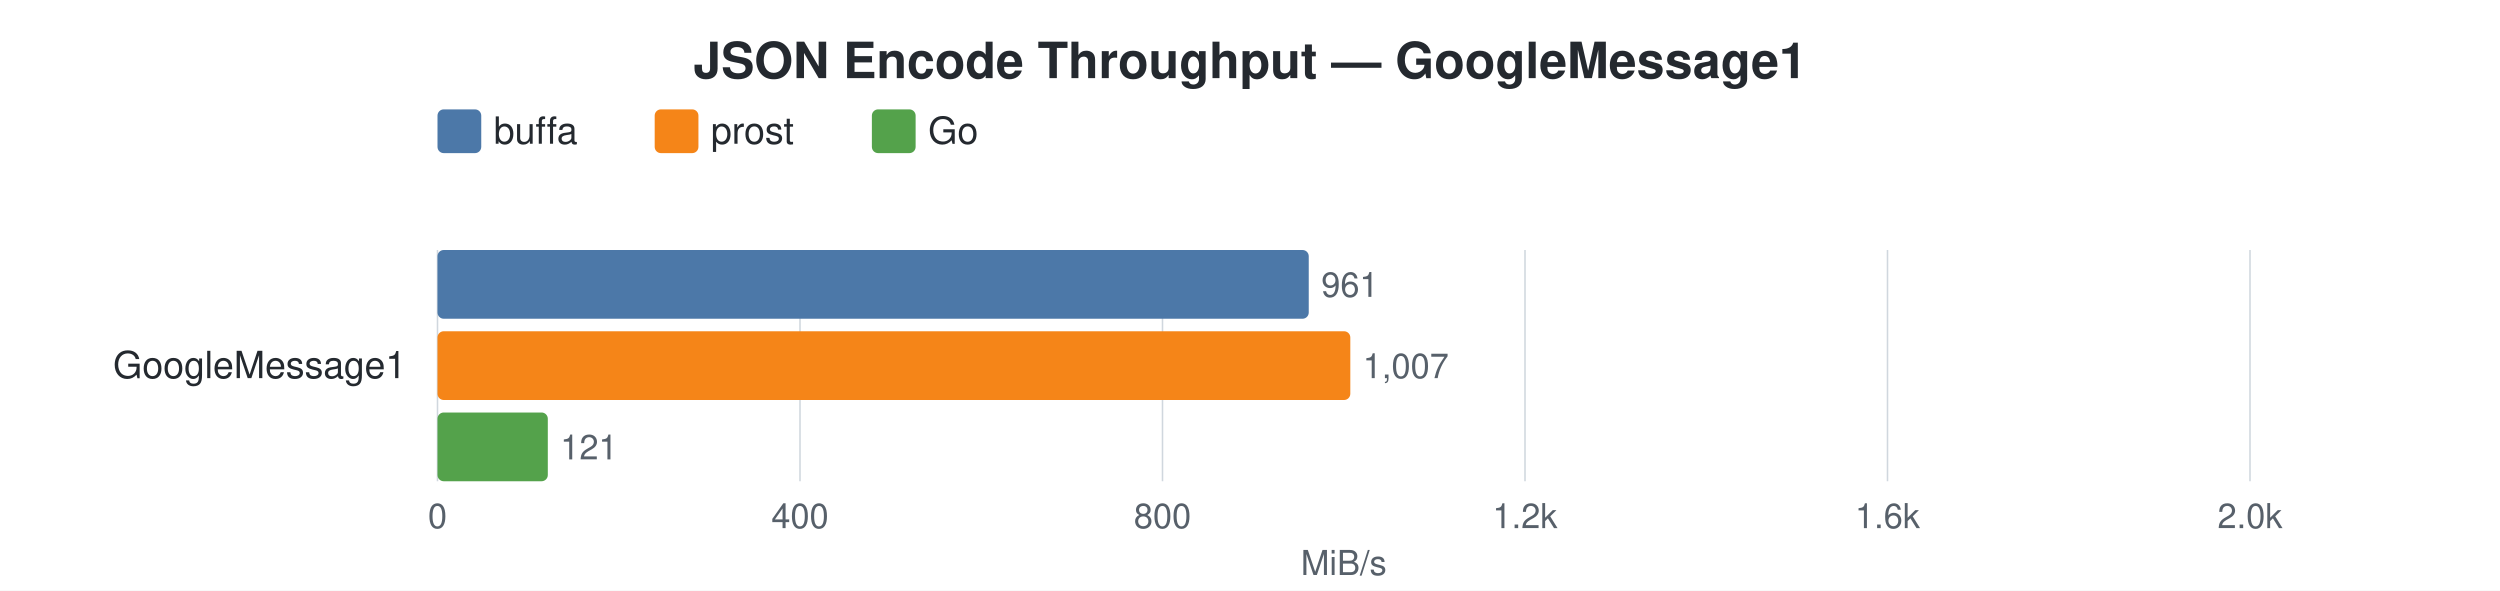
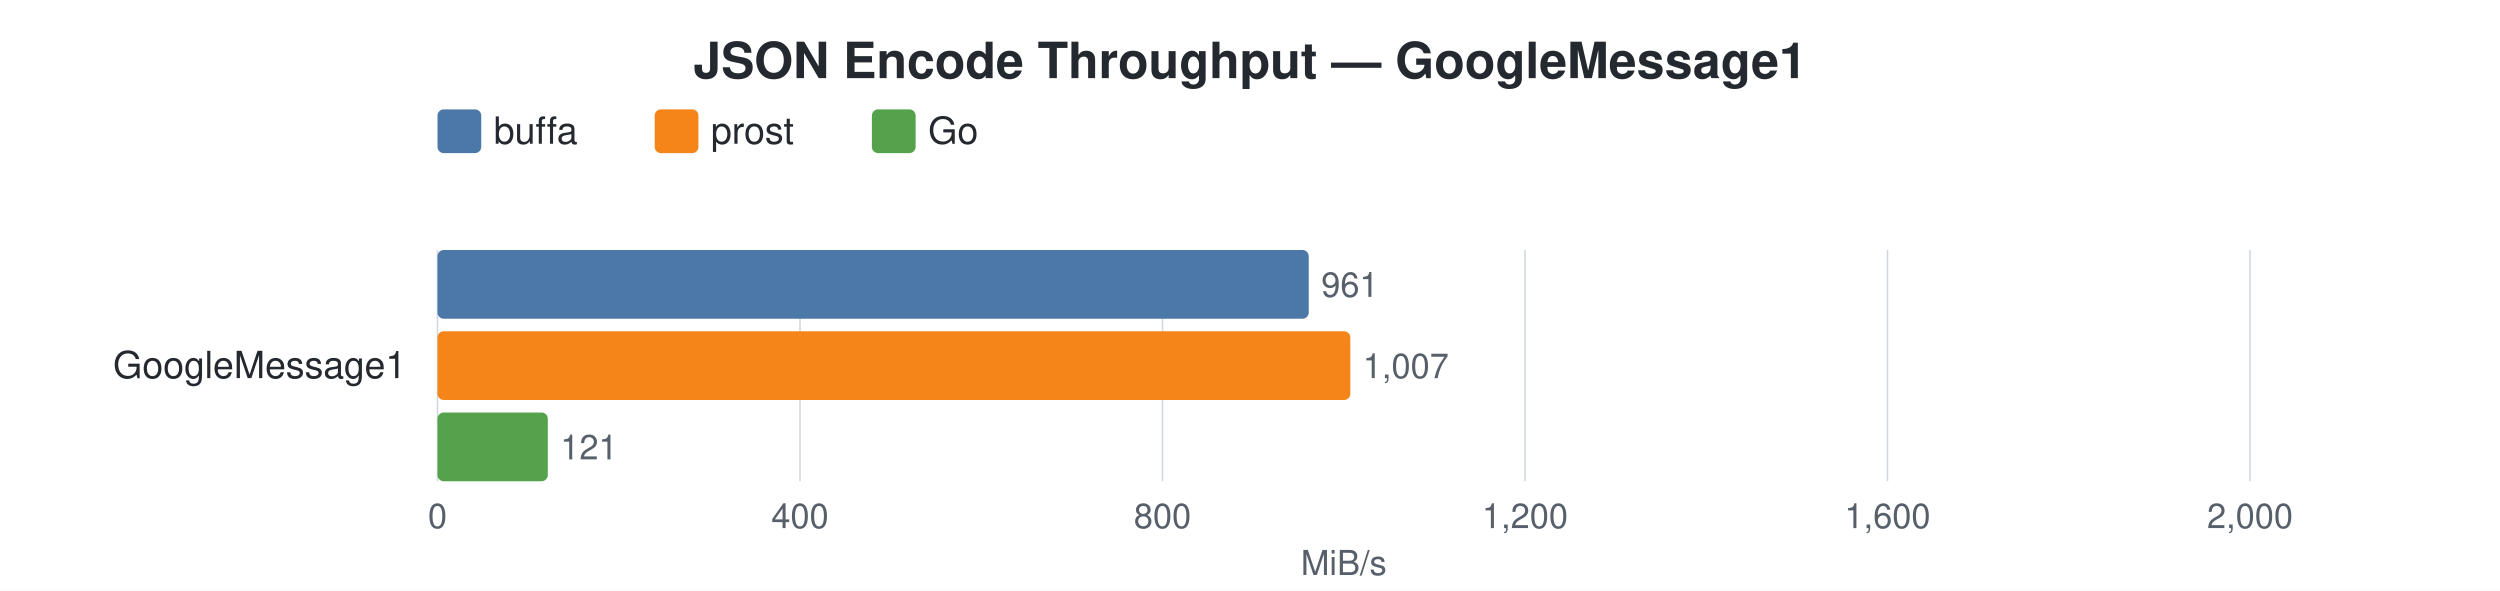
<svg xmlns="http://www.w3.org/2000/svg" width="800" height="189" viewBox="0 0 800 189">
  <style>
    text { font-family: -apple-system, BlinkMacSystemFont, "Segoe UI", Helvetica, Arial, sans-serif; }
    .title { font-size: 16px; font-weight: 600; fill: #24292f; }
    .label { font-size: 12px; fill: #24292f; }
    .value { font-size: 11px; fill: #57606a; }
    .axis-label { font-size: 11px; fill: #57606a; }
    .legend-text { font-size: 12px; fill: #24292f; }
    .grid { stroke: #d0d7de; stroke-width: 0.5; }
  </style>
  <rect width="100%" height="100%" fill="white" />
  <text x="400.0" y="25" text-anchor="middle" class="title">JSON Encode Throughput — GoogleMessage1</text>
  <rect x="140" y="35" width="14" height="14" rx="2" fill="#4C78A8" />
  <text x="158" y="46" class="legend-text">buffa</text>
  <rect x="209.5" y="35" width="14" height="14" rx="2" fill="#F58518" />
  <text x="227.5" y="46" class="legend-text">prost</text>
  <rect x="279.0" y="35" width="14" height="14" rx="2" fill="#54A24B" />
  <text x="297.0" y="46" class="legend-text">Go</text>
  <line x1="140.0" y1="80" x2="140.0" y2="154" class="grid" />
  <text x="140.0" y="169" text-anchor="middle" class="axis-label">0</text>
  <line x1="256.0" y1="80" x2="256.0" y2="154" class="grid" />
  <text x="256.0" y="169" text-anchor="middle" class="axis-label">400</text>
  <line x1="372.0" y1="80" x2="372.0" y2="154" class="grid" />
  <text x="372.0" y="169" text-anchor="middle" class="axis-label">800</text>
  <line x1="488.0" y1="80" x2="488.0" y2="154" class="grid" />
-   <text x="488.0" y="169" text-anchor="middle" class="axis-label">1.2k</text>
+   <text x="488.0" y="169" text-anchor="middle" class="axis-label">1,200</text>
  <line x1="604.0" y1="80" x2="604.0" y2="154" class="grid" />
-   <text x="604.0" y="169" text-anchor="middle" class="axis-label">1.6k</text>
+   <text x="604.0" y="169" text-anchor="middle" class="axis-label">1,600</text>
  <line x1="720.0" y1="80" x2="720.0" y2="154" class="grid" />
-   <text x="720.0" y="169" text-anchor="middle" class="axis-label">2.0k</text>
+   <text x="720.0" y="169" text-anchor="middle" class="axis-label">2,000</text>
  <text x="430.0" y="184" text-anchor="middle" class="axis-label">MiB/s</text>
  <text x="130" y="121.0" text-anchor="end" class="label">GoogleMessage1</text>
  <rect x="140" y="80.0" width="278.8" height="22" rx="2" fill="#4C78A8" />
  <text x="422.8" y="95.0" class="value">961</text>
  <rect x="140" y="106.0" width="292.1" height="22" rx="2" fill="#F58518" />
  <text x="436.1" y="121.0" class="value">1,007</text>
  <rect x="140" y="132.0" width="35.3" height="22" rx="2" fill="#54A24B" />
  <text x="179.3" y="147.0" class="value">121</text>
</svg>
